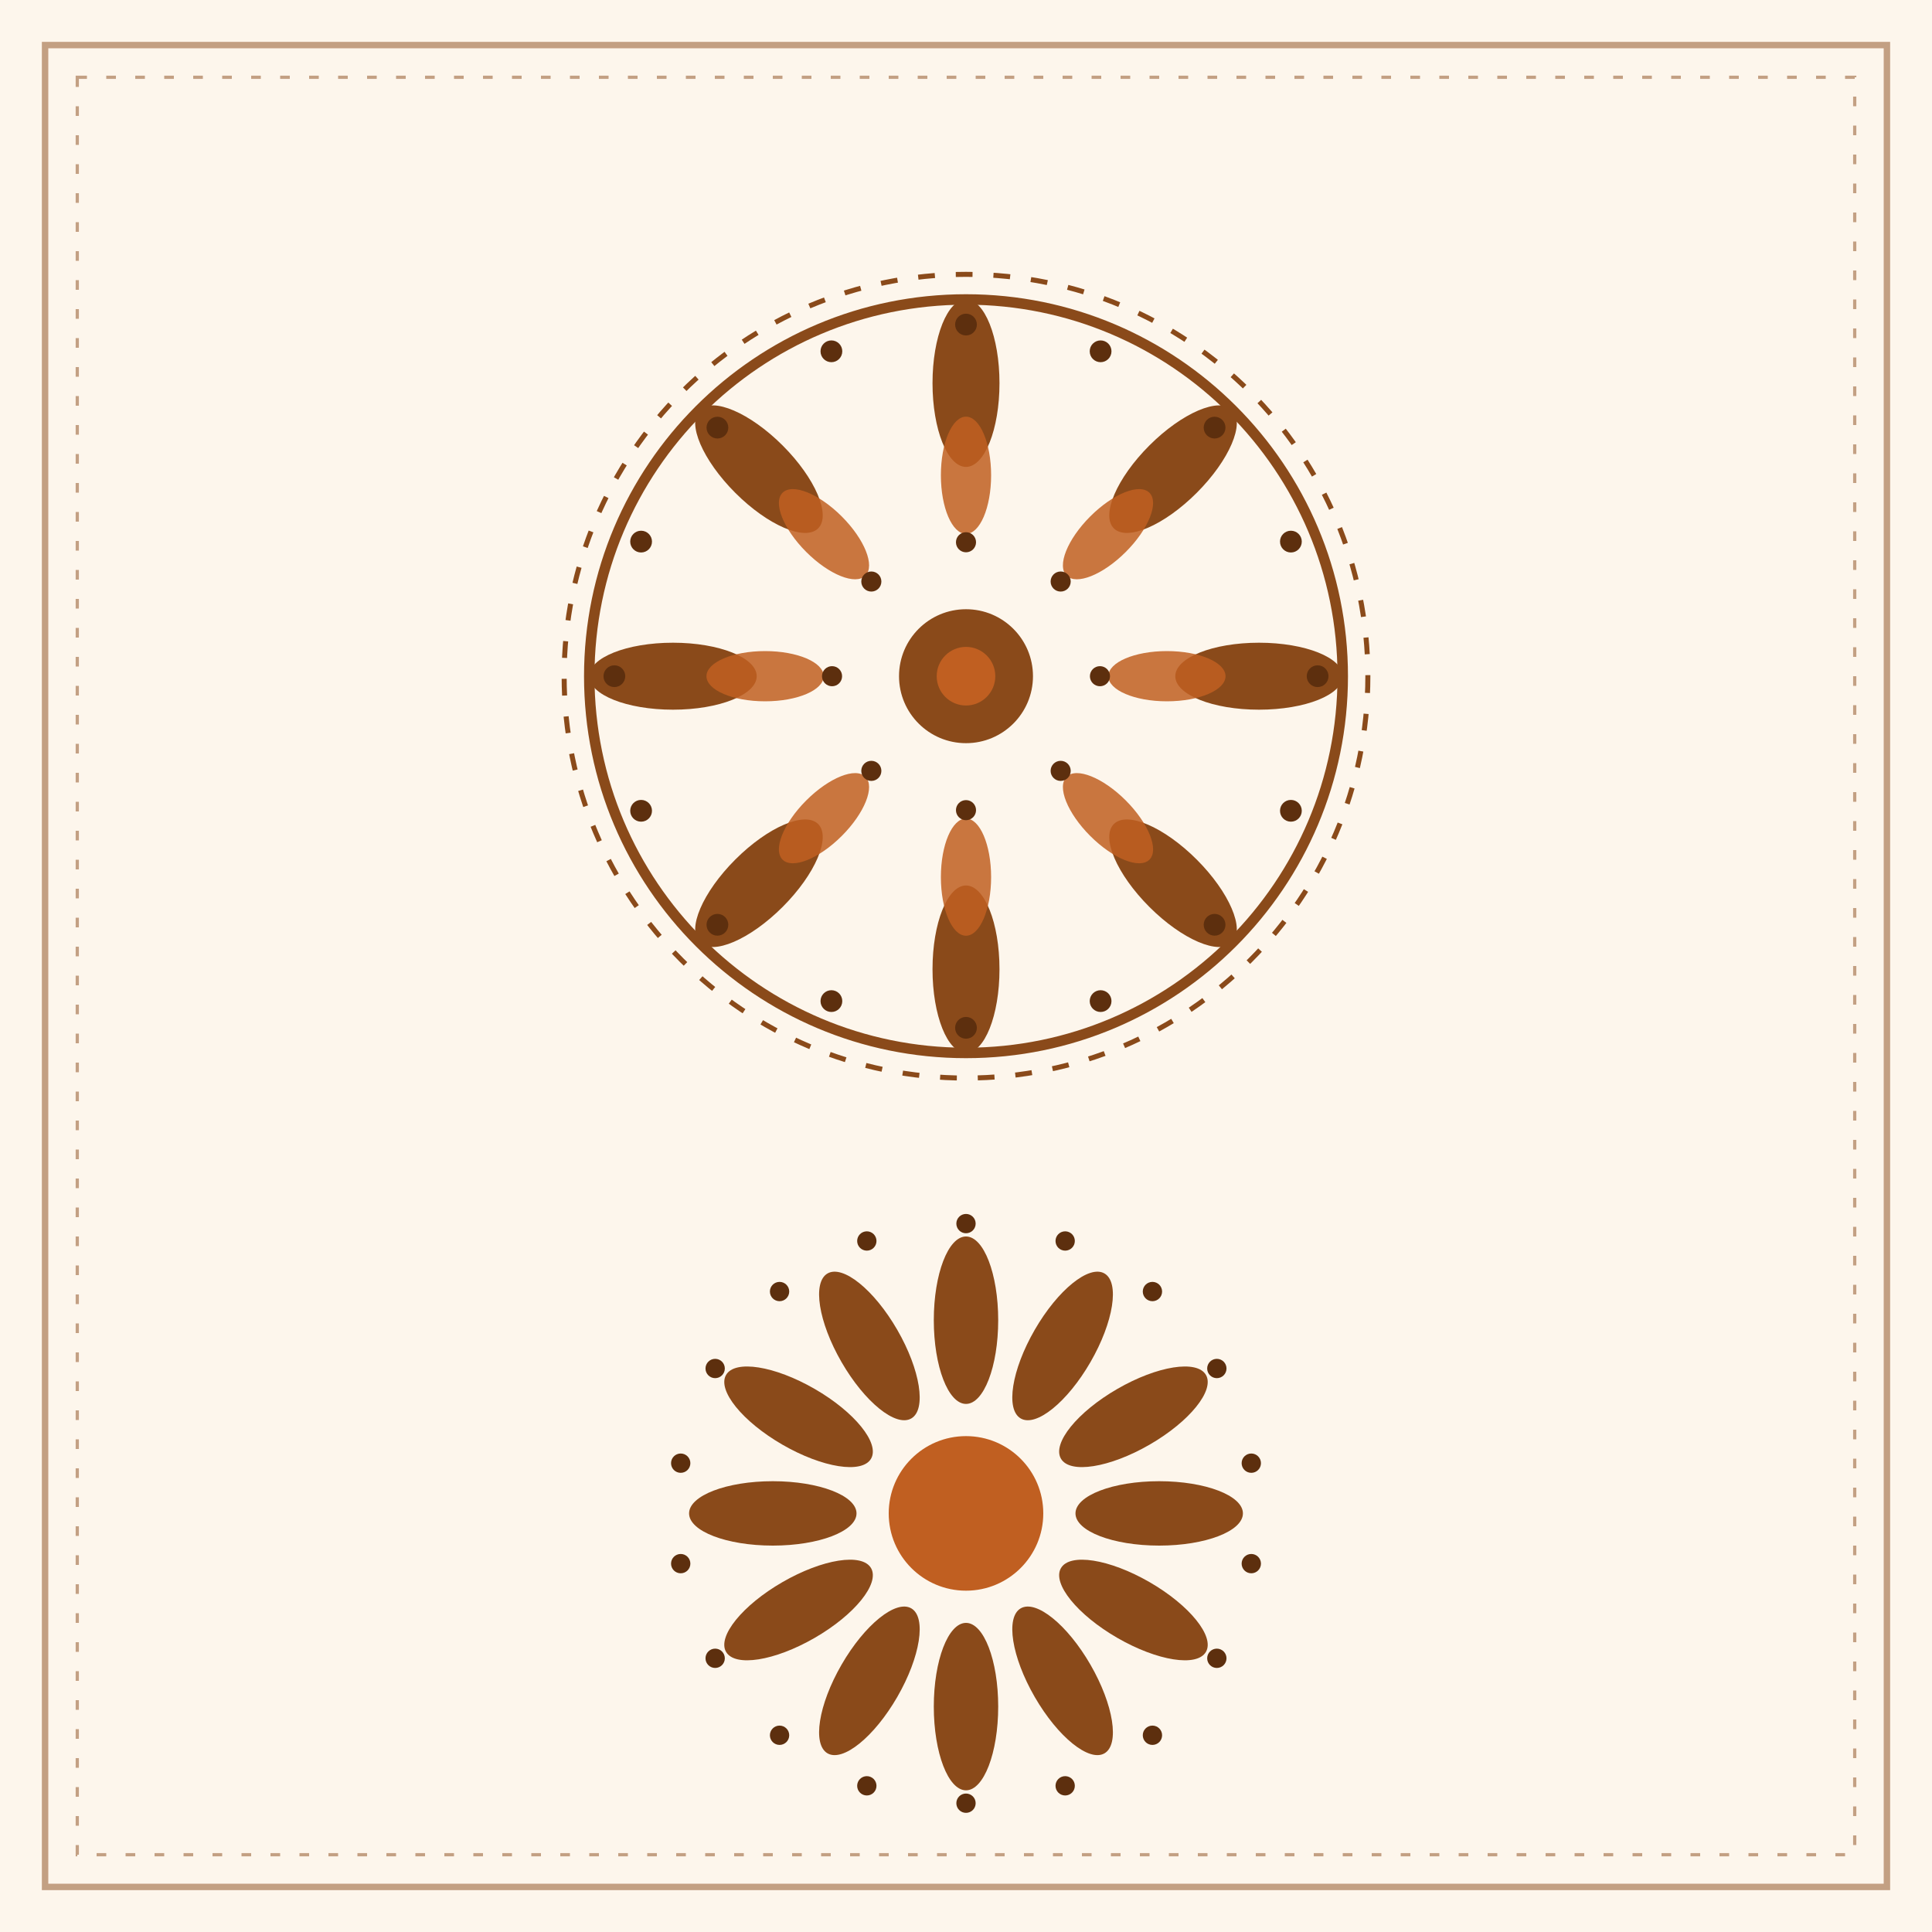
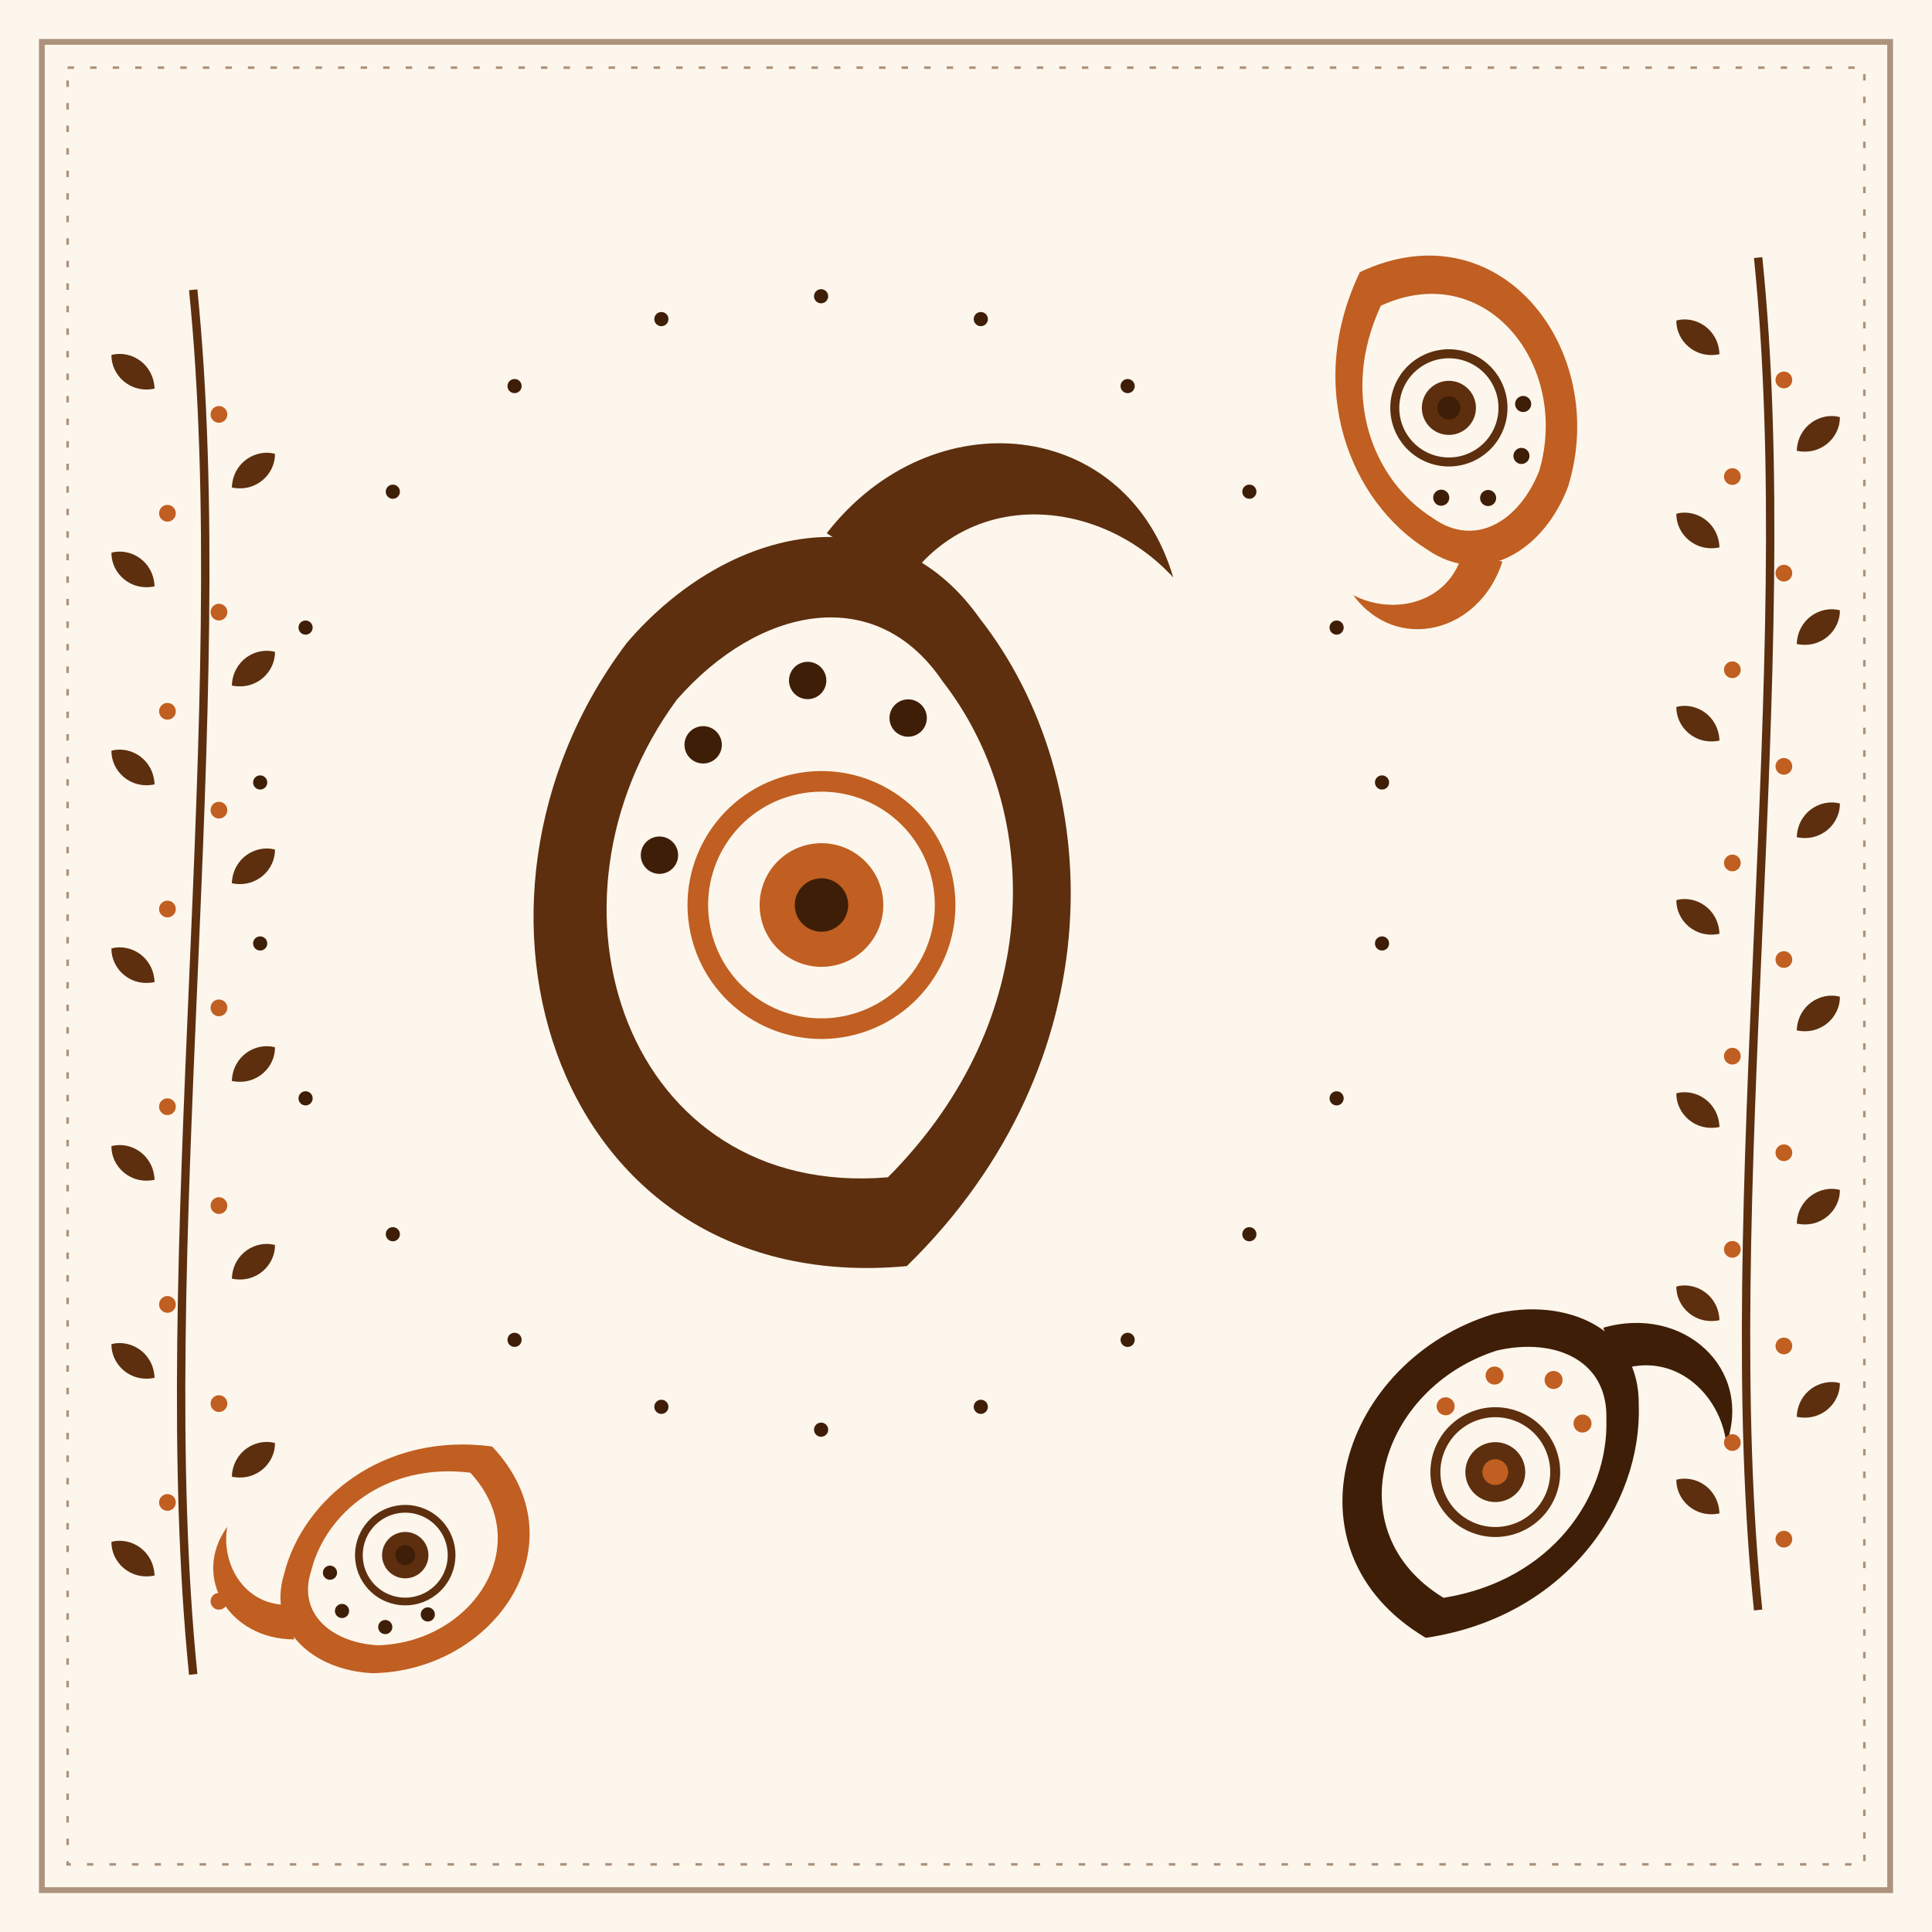
<svg xmlns="http://www.w3.org/2000/svg" viewBox="0 0 600 600">
+   <defs>
+     <radialGradient id="pglow">
+       <stop offset="0%" stop-color="#c05f21" stop-opacity="0.34" />
+       <stop offset="70%" stop-color="#c05f21" stop-opacity="0.10" />
+       <stop offset="100%" stop-color="#c05f21" stop-opacity="0" />
+     </radialGradient>
+   </defs>
  <rect width="600" height="600" fill="#fdf6ec" />
-   <rect x="14" y="14" width="572" height="572" fill="none" stroke="#8a4a1a" stroke-width="2" opacity="0.5" />
-   <rect x="24" y="24" width="552" height="552" fill="none" stroke="#8a4a1a" stroke-width="1" stroke-dasharray="3 6" opacity="0.5" />
-   <circle cx="300" cy="210" r="117" fill="none" stroke="#8a4a1a" stroke-width="3.25" />
-   <circle cx="300" cy="210" r="124.8" fill="none" stroke="#8a4a1a" stroke-width="1.56" stroke-dasharray="5.2 6.5" />
-   <ellipse cx="300.0" cy="119.0" rx="10.4" ry="26" fill="#8a4a1a" opacity="1" transform="rotate(0.0 300.0 119.0)" />
-   <ellipse cx="364.3" cy="145.7" rx="10.4" ry="26" fill="#8a4a1a" opacity="1" transform="rotate(45.0 364.3 145.7)" />
-   <ellipse cx="391.0" cy="210.0" rx="10.4" ry="26" fill="#8a4a1a" opacity="1" transform="rotate(90.0 391.0 210.0)" />
-   <ellipse cx="364.3" cy="274.3" rx="10.4" ry="26" fill="#8a4a1a" opacity="1" transform="rotate(135.0 364.3 274.3)" />
-   <ellipse cx="300.0" cy="301.0" rx="10.4" ry="26" fill="#8a4a1a" opacity="1" transform="rotate(180.0 300.0 301.0)" />
-   <ellipse cx="235.7" cy="274.3" rx="10.4" ry="26" fill="#8a4a1a" opacity="1" transform="rotate(225.0 235.7 274.3)" />
-   <ellipse cx="209.0" cy="210.0" rx="10.4" ry="26" fill="#8a4a1a" opacity="1" transform="rotate(270.0 209.0 210.0)" />
-   <ellipse cx="235.7" cy="145.7" rx="10.4" ry="26" fill="#8a4a1a" opacity="1" transform="rotate(315.0 235.7 145.7)" />
-   <ellipse cx="300.0" cy="147.6" rx="7.8" ry="18.2" fill="#c05f21" opacity="0.85" transform="rotate(0.0 300.0 147.6)" />
-   <ellipse cx="344.1" cy="165.9" rx="7.8" ry="18.2" fill="#c05f21" opacity="0.85" transform="rotate(45.0 344.1 165.9)" />
-   <ellipse cx="362.4" cy="210.0" rx="7.8" ry="18.2" fill="#c05f21" opacity="0.85" transform="rotate(90.0 362.4 210.0)" />
-   <ellipse cx="344.1" cy="254.1" rx="7.8" ry="18.2" fill="#c05f21" opacity="0.85" transform="rotate(135.0 344.1 254.1)" />
-   <ellipse cx="300.0" cy="272.4" rx="7.8" ry="18.2" fill="#c05f21" opacity="0.85" transform="rotate(180.0 300.0 272.4)" />
-   <ellipse cx="255.9" cy="254.1" rx="7.8" ry="18.2" fill="#c05f21" opacity="0.85" transform="rotate(225.0 255.9 254.1)" />
-   <ellipse cx="237.6" cy="210.0" rx="7.8" ry="18.2" fill="#c05f21" opacity="0.85" transform="rotate(270.0 237.6 210.0)" />
-   <ellipse cx="255.9" cy="165.9" rx="7.8" ry="18.2" fill="#c05f21" opacity="0.85" transform="rotate(315.0 255.9 165.9)" />
-   <circle cx="300.0" cy="100.8" r="3.38" fill="#5d2f0e" />
-   <circle cx="341.8" cy="109.1" r="3.38" fill="#5d2f0e" />
-   <circle cx="377.2" cy="132.8" r="3.38" fill="#5d2f0e" />
-   <circle cx="400.9" cy="168.2" r="3.38" fill="#5d2f0e" />
-   <circle cx="409.2" cy="210.0" r="3.38" fill="#5d2f0e" />
-   <circle cx="400.9" cy="251.8" r="3.38" fill="#5d2f0e" />
-   <circle cx="377.2" cy="287.2" r="3.38" fill="#5d2f0e" />
-   <circle cx="341.8" cy="310.9" r="3.38" fill="#5d2f0e" />
-   <circle cx="300.0" cy="319.2" r="3.38" fill="#5d2f0e" />
-   <circle cx="258.2" cy="310.9" r="3.38" fill="#5d2f0e" />
-   <circle cx="222.8" cy="287.2" r="3.38" fill="#5d2f0e" />
-   <circle cx="199.1" cy="251.8" r="3.38" fill="#5d2f0e" />
-   <circle cx="190.8" cy="210.0" r="3.38" fill="#5d2f0e" />
-   <circle cx="199.1" cy="168.2" r="3.38" fill="#5d2f0e" />
-   <circle cx="222.8" cy="132.8" r="3.38" fill="#5d2f0e" />
-   <circle cx="258.2" cy="109.1" r="3.38" fill="#5d2f0e" />
-   <circle cx="300.0" cy="168.4" r="3.12" fill="#5d2f0e" />
-   <circle cx="329.4" cy="180.6" r="3.12" fill="#5d2f0e" />
-   <circle cx="341.6" cy="210.0" r="3.12" fill="#5d2f0e" />
-   <circle cx="329.4" cy="239.4" r="3.12" fill="#5d2f0e" />
-   <circle cx="300.0" cy="251.6" r="3.12" fill="#5d2f0e" />
-   <circle cx="270.6" cy="239.4" r="3.12" fill="#5d2f0e" />
-   <circle cx="258.4" cy="210.0" r="3.12" fill="#5d2f0e" />
-   <circle cx="270.6" cy="180.6" r="3.12" fill="#5d2f0e" />
-   <circle cx="300" cy="210" r="20.8" fill="#8a4a1a" />
-   <circle cx="300" cy="210" r="9.1" fill="#c05f21" />
-   <ellipse cx="300.0" cy="410.0" rx="10" ry="26" fill="#8a4a1a" opacity="1" transform="rotate(0.0 300.0 410.0)" />
-   <ellipse cx="330.0" cy="418.0" rx="10" ry="26" fill="#8a4a1a" opacity="1" transform="rotate(30.0 330.0 418.0)" />
-   <ellipse cx="352.0" cy="440.0" rx="10" ry="26" fill="#8a4a1a" opacity="1" transform="rotate(60.0 352.0 440.0)" />
-   <ellipse cx="360.0" cy="470.0" rx="10" ry="26" fill="#8a4a1a" opacity="1" transform="rotate(90.0 360.0 470.0)" />
-   <ellipse cx="352.0" cy="500.0" rx="10" ry="26" fill="#8a4a1a" opacity="1" transform="rotate(120.0 352.0 500.0)" />
-   <ellipse cx="330.0" cy="522.0" rx="10" ry="26" fill="#8a4a1a" opacity="1" transform="rotate(150.0 330.0 522.0)" />
-   <ellipse cx="300.0" cy="530.0" rx="10" ry="26" fill="#8a4a1a" opacity="1" transform="rotate(180.0 300.0 530.0)" />
-   <ellipse cx="270.0" cy="522.0" rx="10" ry="26" fill="#8a4a1a" opacity="1" transform="rotate(210.0 270.0 522.0)" />
-   <ellipse cx="248.0" cy="500.0" rx="10" ry="26" fill="#8a4a1a" opacity="1" transform="rotate(240.0 248.0 500.0)" />
-   <ellipse cx="240.0" cy="470.0" rx="10" ry="26" fill="#8a4a1a" opacity="1" transform="rotate(270.0 240.0 470.0)" />
-   <ellipse cx="248.0" cy="440.0" rx="10" ry="26" fill="#8a4a1a" opacity="1" transform="rotate(300.0 248.0 440.0)" />
-   <ellipse cx="270.0" cy="418.0" rx="10" ry="26" fill="#8a4a1a" opacity="1" transform="rotate(330.0 270.0 418.0)" />
-   <circle cx="300.0" cy="380.0" r="3" fill="#5d2f0e" />
-   <circle cx="330.8" cy="385.4" r="3" fill="#5d2f0e" />
-   <circle cx="357.9" cy="401.1" r="3" fill="#5d2f0e" />
-   <circle cx="377.9" cy="425.0" r="3" fill="#5d2f0e" />
-   <circle cx="388.6" cy="454.4" r="3" fill="#5d2f0e" />
-   <circle cx="388.6" cy="485.6" r="3" fill="#5d2f0e" />
-   <circle cx="377.9" cy="515.0" r="3" fill="#5d2f0e" />
-   <circle cx="357.9" cy="538.9" r="3" fill="#5d2f0e" />
-   <circle cx="330.8" cy="554.6" r="3" fill="#5d2f0e" />
-   <circle cx="300.0" cy="560.0" r="3" fill="#5d2f0e" />
-   <circle cx="269.2" cy="554.6" r="3" fill="#5d2f0e" />
-   <circle cx="242.1" cy="538.9" r="3" fill="#5d2f0e" />
-   <circle cx="222.1" cy="515.0" r="3" fill="#5d2f0e" />
-   <circle cx="211.4" cy="485.6" r="3" fill="#5d2f0e" />
-   <circle cx="211.4" cy="454.4" r="3" fill="#5d2f0e" />
-   <circle cx="222.1" cy="425.0" r="3" fill="#5d2f0e" />
-   <circle cx="242.1" cy="401.1" r="3" fill="#5d2f0e" />
-   <circle cx="269.2" cy="385.4" r="3" fill="#5d2f0e" />
-   <circle cx="300" cy="470" r="24" fill="#c05f21" />
+   <rect x="13" y="13" width="574" height="574" fill="none" stroke="#5d2f0e" stroke-width="1.8" opacity="0.5" />
+   <rect x="21" y="21" width="558" height="558" fill="none" stroke="#5d2f0e" stroke-width="0.8" stroke-dasharray="2 5" opacity="0.5" />
+   <g transform="translate(255 268) rotate(-12)">
+     <path d="M23 -99.8 C64 -134.4 121.6 -115.2 125.4 -64 C108.8 -92.2 70.4 -105 43.5 -79.4 Z" fill="#5d2f0e" />
+     <path d="M0 128 C-108.8 115.2 -121.6 -12.8 -44.8 -79.4 C-6.4 -108.8 44.8 -108.8 64 -64 C92.2 -6.4 76.8 79.4 0 128 Z" fill="#5d2f0e" />
+     <path d="M0 99.8 C-80.6 89.6 -92.2 -6.4 -33.3 -58.9 C-2.6 -81.9 34.6 -81.9 48.6 -47.4 C70.4 -2.6 58.9 61.4 0 99.8 Z" fill="#fdf6ec" />
+     <circle cx="-2.6" cy="12.8" r="38.4" fill="none" stroke="#c05f21" stroke-width="6.4" />
+     <circle cx="-2.6" cy="12.8" r="19.2" fill="#c05f21" />
+     <circle cx="-2.6" cy="12.8" r="8.3" fill="#3f1e07" />
+     <circle cx="-48.6" cy="-12.8" r="5.8" fill="#3f1e07" />
+     <circle cx="-28.2" cy="-43.5" r="5.8" fill="#3f1e07" />
+     <circle cx="7.7" cy="-56.3" r="5.8" fill="#3f1e07" />
+     <circle cx="35.8" cy="-38.4" r="5.8" fill="#3f1e07" />
+   </g>
+   <g transform="translate(452 132) rotate(148)">
+     <path d="M10.1 -43.7 C28 -58.8 53.2 -50.4 54.9 -28 C47.6 -40.3 30.8 -45.9 19 -34.7 Z" fill="#c05f21" />
+     <path d="M0 56 C-47.6 50.4 -53.2 -5.6 -19.6 -34.7 C-2.8 -47.6 19.6 -47.6 28 -28 C40.3 -2.8 33.6 34.7 0 56 Z" fill="#c05f21" />
+     <path d="M0 43.7 C-35.3 39.2 -40.3 -2.8 -14.6 -25.8 C-1.1 -35.8 15.1 -35.8 21.3 -20.7 C30.8 -1.1 25.8 26.9 0 43.7 Z" fill="#fdf6ec" />
+     <circle cx="-1.1" cy="5.6" r="16.8" fill="none" stroke="#5d2f0e" stroke-width="2.8" />
+     <circle cx="-1.1" cy="5.6" r="8.4" fill="#5d2f0e" />
+     <circle cx="-1.1" cy="5.6" r="3.6" fill="#3f1e07" />
+     <circle cx="-21.3" cy="-5.6" r="2.5" fill="#3f1e07" />
+     <circle cx="-12.3" cy="-19" r="2.5" fill="#3f1e07" />
+     <circle cx="3.4" cy="-24.6" r="2.5" fill="#3f1e07" />
+     <circle cx="15.7" cy="-16.8" r="2.5" fill="#3f1e07" />
+   </g>
+   <g transform="translate(468 452) rotate(24)">
+     <path d="M11.2 -48.4 C31 -65.1 58.9 -55.8 60.8 -31 C52.7 -44.6 34.1 -50.8 21.1 -38.4 Z" fill="#3f1e07" />
+     <path d="M0 62 C-52.7 55.8 -58.9 -6.2 -21.7 -38.4 C-3.1 -52.7 21.7 -52.7 31 -31 C44.6 -3.1 37.2 38.4 0 62 Z" fill="#3f1e07" />
+     <path d="M0 48.4 C-39.1 43.4 -44.6 -3.1 -16.1 -28.5 C-1.2 -39.7 16.7 -39.7 23.6 -22.9 C34.1 -1.2 28.5 29.8 0 48.4 Z" fill="#fdf6ec" />
+     <circle cx="-1.2" cy="6.2" r="18.6" fill="none" stroke="#5d2f0e" stroke-width="3.1" />
+     <circle cx="-1.2" cy="6.2" r="9.3" fill="#5d2f0e" />
+     <circle cx="-1.2" cy="6.2" r="4" fill="#c05f21" />
+     <circle cx="-23.6" cy="-6.2" r="2.8" fill="#c05f21" />
+     <circle cx="-13.6" cy="-21.1" r="2.8" fill="#c05f21" />
+     <circle cx="3.7" cy="-27.3" r="2.8" fill="#c05f21" />
+     <circle cx="17.4" cy="-18.6" r="2.8" fill="#c05f21" />
+   </g>
+   <g transform="translate(122 486) rotate(-140)">
+     <path d="M8.6 -37.4 C24 -50.4 45.6 -43.2 47 -24 C40.8 -34.6 26.4 -39.4 16.3 -29.8 Z" fill="#c05f21" />
+     <path d="M0 48 C-40.8 43.2 -45.6 -4.8 -16.8 -29.8 C-2.4 -40.8 16.8 -40.8 24 -24 C34.6 -2.4 28.8 29.8 0 48 Z" fill="#c05f21" />
+     <path d="M0 37.4 C-30.2 33.6 -34.6 -2.4 -12.5 -22.1 C-1 -30.7 13 -30.7 18.2 -17.8 C26.4 -1 22.1 23 0 37.4 Z" fill="#fdf6ec" />
+     <circle cx="-1" cy="4.8" r="14.4" fill="none" stroke="#5d2f0e" stroke-width="2.4" />
+     <circle cx="-1" cy="4.8" r="7.2" fill="#5d2f0e" />
+     <circle cx="-1" cy="4.8" r="3.1" fill="#3f1e07" />
+     <circle cx="-18.2" cy="-4.8" r="2.2" fill="#3f1e07" />
+     <circle cx="-10.6" cy="-16.3" r="2.2" fill="#3f1e07" />
+     <circle cx="2.9" cy="-21.1" r="2.2" fill="#3f1e07" />
+     <circle cx="13.4" cy="-14.4" r="2.2" fill="#3f1e07" />
+   </g>
+   <path d="M60 520 C47 391 73 219 60 90" fill="none" stroke="#5d2f0e" stroke-width="2.6" />
+   <g transform="translate(48 120.7) rotate(-52)">
+     <path d="M0 0 C-6 -5.1 -4.9 -13.3 0 -17 C4.9 -13.3 6 -5.1 0 0 Z" fill="#5d2f0e" />
+   </g>
+   <circle cx="68" cy="128.7" r="2.6" fill="#c05f21" />
+   <g transform="translate(72 151.4) rotate(52)">
+     <path d="M0 0 C-6 -5.1 -4.9 -13.3 0 -17 C4.9 -13.3 6 -5.1 0 0 Z" fill="#5d2f0e" />
+   </g>
+   <circle cx="52" cy="159.4" r="2.6" fill="#c05f21" />
+   <g transform="translate(48 182.1) rotate(-52)">
+     <path d="M0 0 C-6 -5.1 -4.9 -13.3 0 -17 C4.9 -13.3 6 -5.1 0 0 Z" fill="#5d2f0e" />
+   </g>
+   <circle cx="68" cy="190.1" r="2.6" fill="#c05f21" />
+   <g transform="translate(72 212.9) rotate(52)">
+     <path d="M0 0 C-6 -5.1 -4.9 -13.3 0 -17 C4.9 -13.3 6 -5.1 0 0 Z" fill="#5d2f0e" />
+   </g>
+   <circle cx="52" cy="220.9" r="2.6" fill="#c05f21" />
+   <g transform="translate(48 243.6) rotate(-52)">
+     <path d="M0 0 C-6 -5.1 -4.9 -13.3 0 -17 C4.9 -13.3 6 -5.1 0 0 Z" fill="#5d2f0e" />
+   </g>
+   <circle cx="68" cy="251.6" r="2.6" fill="#c05f21" />
+   <g transform="translate(72 274.3) rotate(52)">
+     <path d="M0 0 C-6 -5.1 -4.9 -13.3 0 -17 C4.9 -13.3 6 -5.1 0 0 Z" fill="#5d2f0e" />
+   </g>
+   <circle cx="52" cy="282.3" r="2.6" fill="#c05f21" />
+   <g transform="translate(48 305) rotate(-52)">
+     <path d="M0 0 C-6 -5.1 -4.9 -13.3 0 -17 C4.9 -13.3 6 -5.1 0 0 Z" fill="#5d2f0e" />
+   </g>
+   <circle cx="68" cy="313" r="2.6" fill="#c05f21" />
+   <g transform="translate(72 335.7) rotate(52)">
+     <path d="M0 0 C-6 -5.1 -4.9 -13.3 0 -17 C4.9 -13.3 6 -5.1 0 0 Z" fill="#5d2f0e" />
+   </g>
+   <circle cx="52" cy="343.7" r="2.6" fill="#c05f21" />
+   <g transform="translate(48 366.4) rotate(-52)">
+     <path d="M0 0 C-6 -5.1 -4.9 -13.3 0 -17 C4.9 -13.3 6 -5.1 0 0 Z" fill="#5d2f0e" />
+   </g>
+   <circle cx="68" cy="374.4" r="2.6" fill="#c05f21" />
+   <g transform="translate(72 397.1) rotate(52)">
+     <path d="M0 0 C-6 -5.1 -4.9 -13.3 0 -17 C4.9 -13.3 6 -5.1 0 0 Z" fill="#5d2f0e" />
+   </g>
+   <circle cx="52" cy="405.1" r="2.6" fill="#c05f21" />
+   <g transform="translate(48 427.9) rotate(-52)">
+     <path d="M0 0 C-6 -5.1 -4.9 -13.3 0 -17 C4.9 -13.3 6 -5.1 0 0 Z" fill="#5d2f0e" />
+   </g>
+   <circle cx="68" cy="435.9" r="2.6" fill="#c05f21" />
+   <g transform="translate(72 458.6) rotate(52)">
+     <path d="M0 0 C-6 -5.1 -4.9 -13.3 0 -17 C4.9 -13.3 6 -5.1 0 0 Z" fill="#5d2f0e" />
+   </g>
+   <circle cx="52" cy="466.6" r="2.6" fill="#c05f21" />
+   <g transform="translate(48 489.3) rotate(-52)">
+     <path d="M0 0 C-6 -5.1 -4.9 -13.3 0 -17 C4.9 -13.3 6 -5.1 0 0 Z" fill="#5d2f0e" />
+   </g>
+   <circle cx="68" cy="497.3" r="2.6" fill="#c05f21" />
+   <path d="M546 500 C533 374 559 206 546 80" fill="none" stroke="#5d2f0e" stroke-width="2.6" />
+   <g transform="translate(534 110) rotate(-52)">
+     <path d="M0 0 C-6 -5.1 -4.9 -13.3 0 -17 C4.9 -13.3 6 -5.1 0 0 Z" fill="#5d2f0e" />
+   </g>
+   <circle cx="554" cy="118" r="2.6" fill="#c05f21" />
+   <g transform="translate(558 140) rotate(52)">
+     <path d="M0 0 C-6 -5.1 -4.9 -13.3 0 -17 C4.9 -13.3 6 -5.1 0 0 Z" fill="#5d2f0e" />
+   </g>
+   <circle cx="538" cy="148" r="2.6" fill="#c05f21" />
+   <g transform="translate(534 170) rotate(-52)">
+     <path d="M0 0 C-6 -5.1 -4.9 -13.3 0 -17 C4.9 -13.3 6 -5.1 0 0 Z" fill="#5d2f0e" />
+   </g>
+   <circle cx="554" cy="178" r="2.6" fill="#c05f21" />
+   <g transform="translate(558 200) rotate(52)">
+     <path d="M0 0 C-6 -5.1 -4.9 -13.3 0 -17 C4.9 -13.3 6 -5.1 0 0 Z" fill="#5d2f0e" />
+   </g>
+   <circle cx="538" cy="208" r="2.6" fill="#c05f21" />
+   <g transform="translate(534 230) rotate(-52)">
+     <path d="M0 0 C-6 -5.1 -4.9 -13.3 0 -17 C4.9 -13.3 6 -5.1 0 0 Z" fill="#5d2f0e" />
+   </g>
+   <circle cx="554" cy="238" r="2.6" fill="#c05f21" />
+   <g transform="translate(558 260) rotate(52)">
+     <path d="M0 0 C-6 -5.1 -4.9 -13.3 0 -17 C4.9 -13.3 6 -5.1 0 0 Z" fill="#5d2f0e" />
+   </g>
+   <circle cx="538" cy="268" r="2.6" fill="#c05f21" />
+   <g transform="translate(534 290) rotate(-52)">
+     <path d="M0 0 C-6 -5.1 -4.9 -13.3 0 -17 C4.9 -13.3 6 -5.1 0 0 Z" fill="#5d2f0e" />
+   </g>
+   <circle cx="554" cy="298" r="2.6" fill="#c05f21" />
+   <g transform="translate(558 320) rotate(52)">
+     <path d="M0 0 C-6 -5.1 -4.9 -13.3 0 -17 C4.9 -13.3 6 -5.1 0 0 Z" fill="#5d2f0e" />
+   </g>
+   <circle cx="538" cy="328" r="2.6" fill="#c05f21" />
+   <g transform="translate(534 350) rotate(-52)">
+     <path d="M0 0 C-6 -5.1 -4.9 -13.3 0 -17 C4.9 -13.3 6 -5.1 0 0 Z" fill="#5d2f0e" />
+   </g>
+   <circle cx="554" cy="358" r="2.6" fill="#c05f21" />
+   <g transform="translate(558 380) rotate(52)">
+     <path d="M0 0 C-6 -5.1 -4.9 -13.3 0 -17 C4.9 -13.3 6 -5.1 0 0 Z" fill="#5d2f0e" />
+   </g>
+   <circle cx="538" cy="388" r="2.6" fill="#c05f21" />
+   <g transform="translate(534 410) rotate(-52)">
+     <path d="M0 0 C-6 -5.1 -4.9 -13.3 0 -17 C4.9 -13.3 6 -5.1 0 0 Z" fill="#5d2f0e" />
+   </g>
+   <circle cx="554" cy="418" r="2.6" fill="#c05f21" />
+   <g transform="translate(558 440) rotate(52)">
+     <path d="M0 0 C-6 -5.1 -4.9 -13.3 0 -17 C4.9 -13.3 6 -5.1 0 0 Z" fill="#5d2f0e" />
+   </g>
+   <circle cx="538" cy="448" r="2.6" fill="#c05f21" />
+   <g transform="translate(534 470) rotate(-52)">
+     <path d="M0 0 C-6 -5.1 -4.9 -13.3 0 -17 C4.9 -13.3 6 -5.1 0 0 Z" fill="#5d2f0e" />
+   </g>
+   <circle cx="554" cy="478" r="2.6" fill="#c05f21" />
+   <circle cx="255" cy="92" r="2.2" fill="#3f1e07" />
+   <circle cx="304.6" cy="99.1" r="2.2" fill="#3f1e07" />
+   <circle cx="350.2" cy="119.9" r="2.2" fill="#3f1e07" />
+   <circle cx="388" cy="152.7" r="2.2" fill="#3f1e07" />
+   <circle cx="415.1" cy="194.9" r="2.2" fill="#3f1e07" />
+   <circle cx="429.2" cy="243" r="2.2" fill="#3f1e07" />
+   <circle cx="429.2" cy="293" r="2.2" fill="#3f1e07" />
+   <circle cx="415.1" cy="341.1" r="2.2" fill="#3f1e07" />
+   <circle cx="388" cy="383.3" r="2.2" fill="#3f1e07" />
+   <circle cx="350.2" cy="416.1" r="2.2" fill="#3f1e07" />
+   <circle cx="304.6" cy="436.9" r="2.2" fill="#3f1e07" />
+   <circle cx="255" cy="444" r="2.2" fill="#3f1e07" />
+   <circle cx="205.4" cy="436.9" r="2.2" fill="#3f1e07" />
+   <circle cx="159.8" cy="416.1" r="2.2" fill="#3f1e07" />
+   <circle cx="122" cy="383.3" r="2.2" fill="#3f1e07" />
+   <circle cx="94.9" cy="341.1" r="2.2" fill="#3f1e07" />
+   <circle cx="80.8" cy="293" r="2.2" fill="#3f1e07" />
+   <circle cx="80.8" cy="243" r="2.2" fill="#3f1e07" />
+   <circle cx="94.9" cy="194.9" r="2.2" fill="#3f1e07" />
+   <circle cx="122" cy="152.7" r="2.2" fill="#3f1e07" />
+   <circle cx="159.8" cy="119.9" r="2.2" fill="#3f1e07" />
+   <circle cx="205.4" cy="99.1" r="2.2" fill="#3f1e07" />
</svg>
